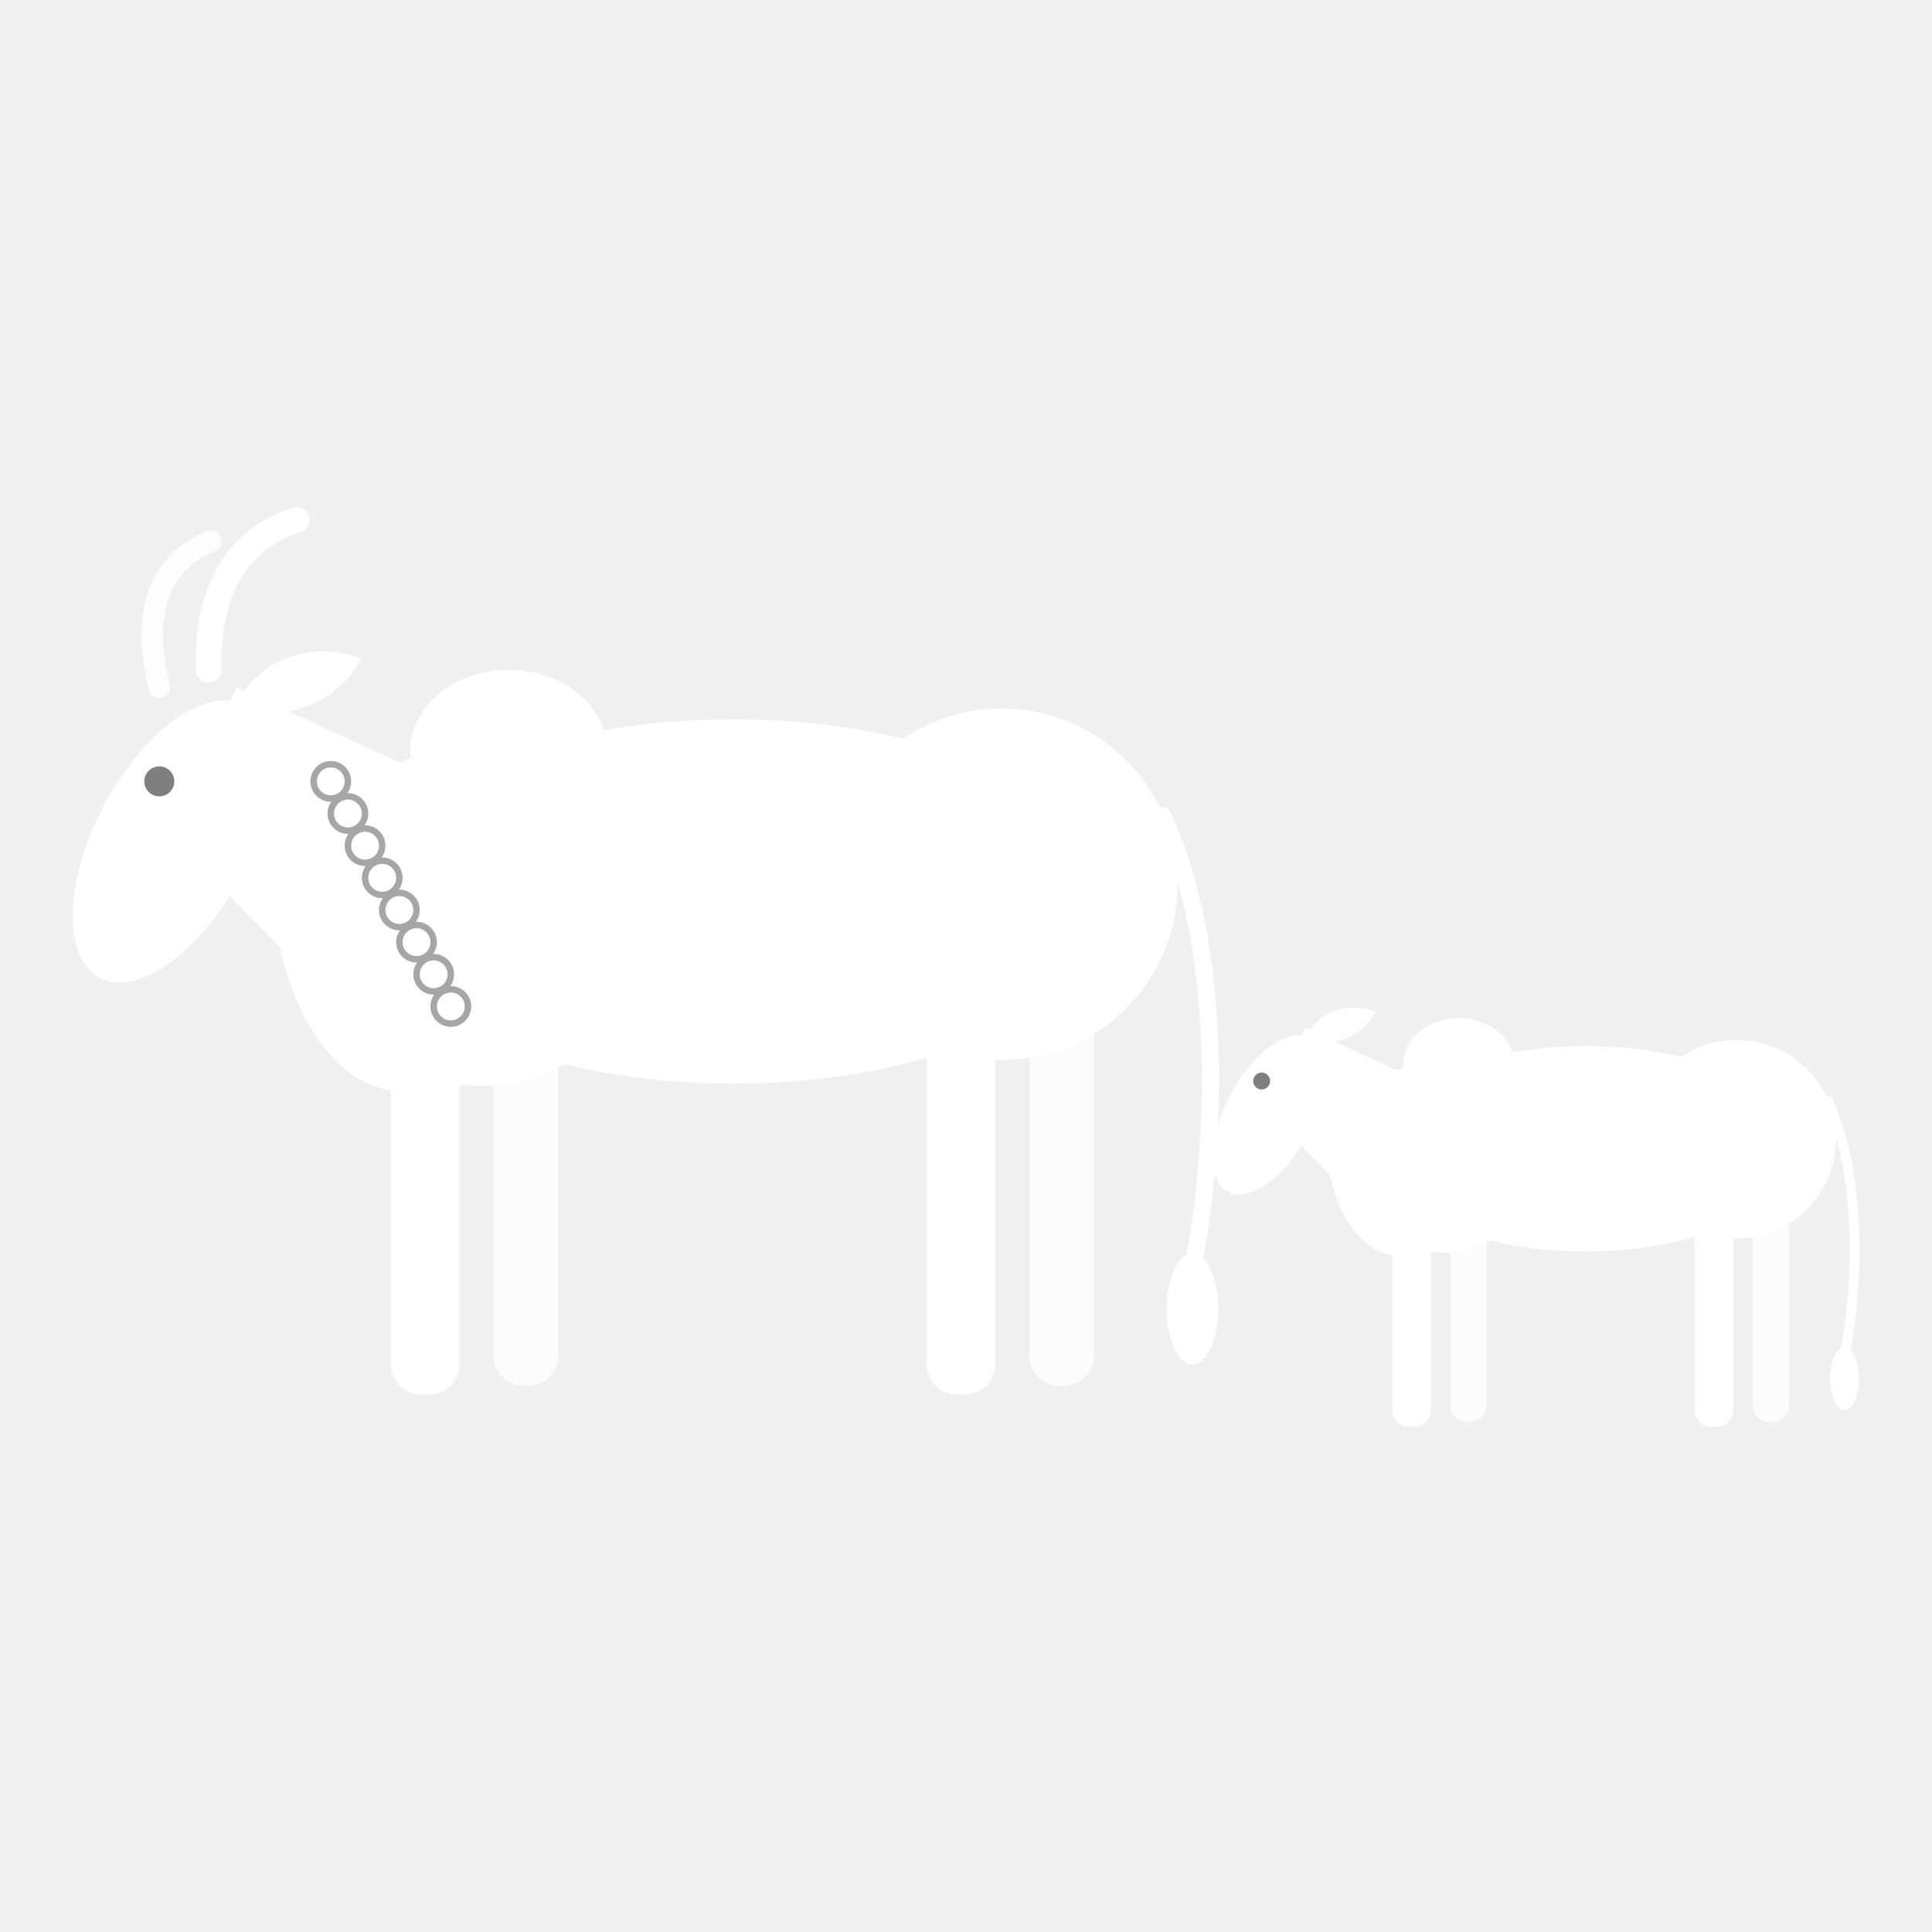
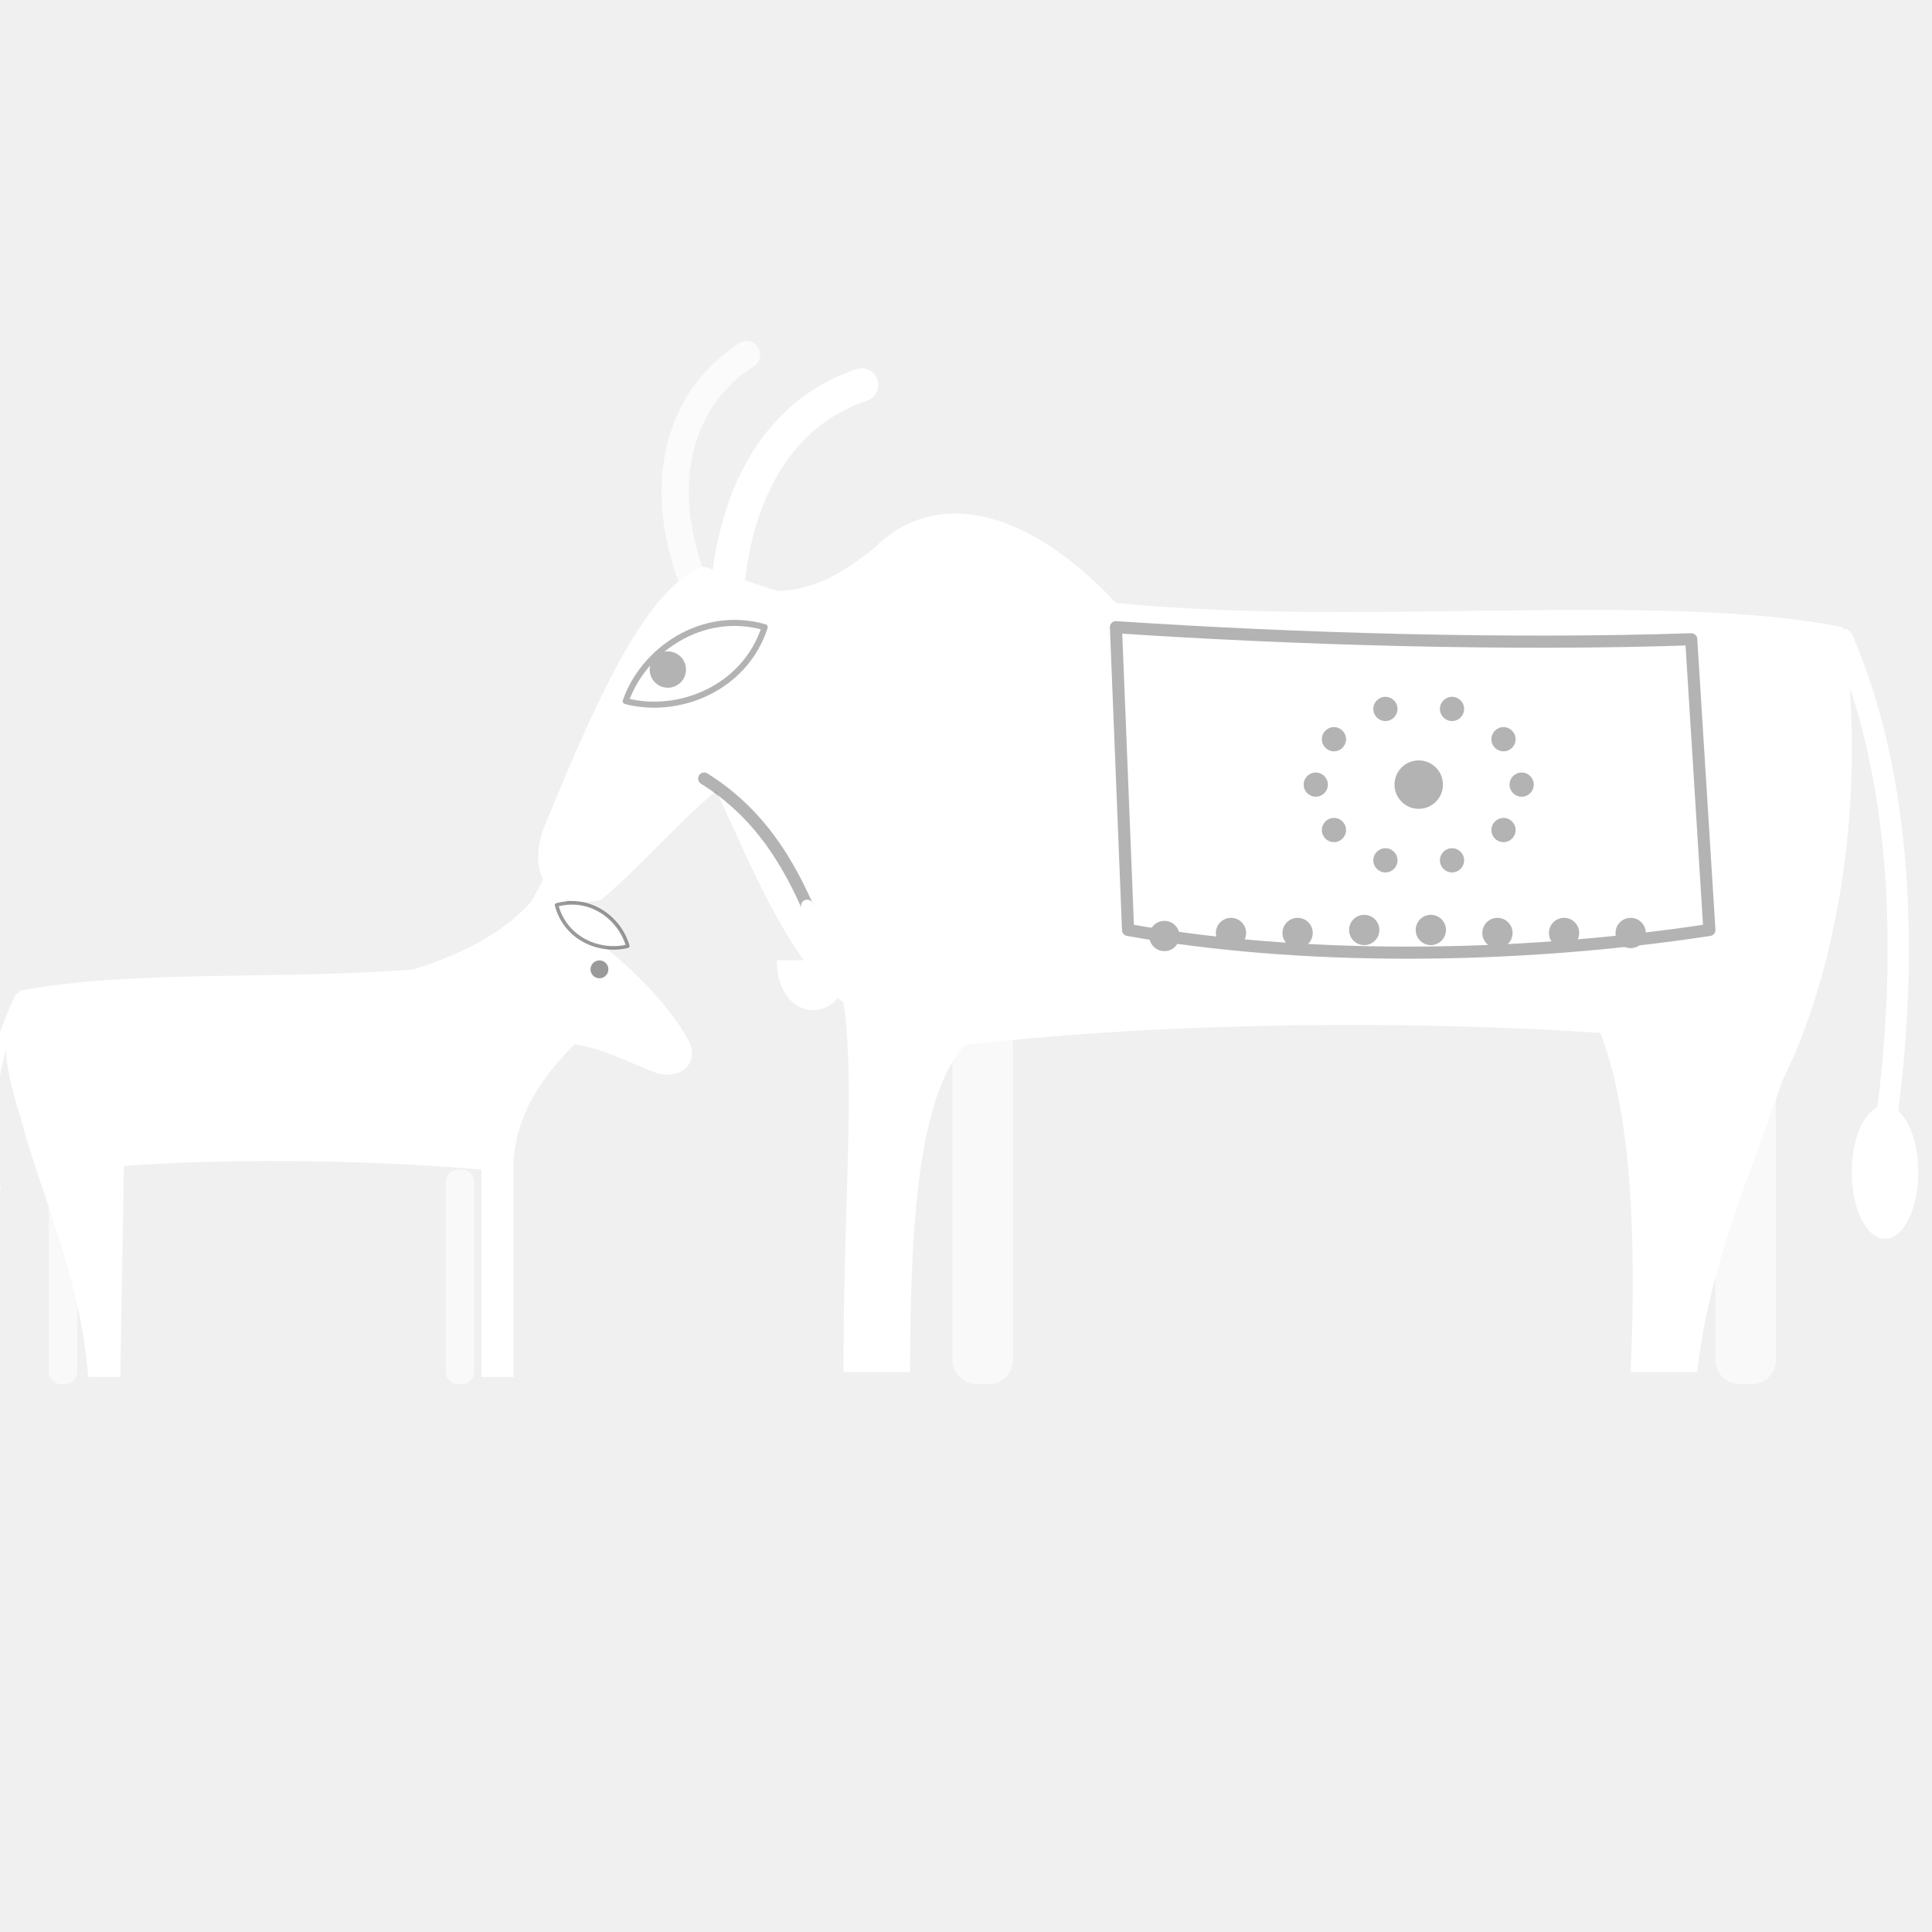
- <svg xmlns="http://www.w3.org/2000/svg" viewBox="203 702 703 703">
+ <svg xmlns="http://www.w3.org/2000/svg" viewBox="150 790 670 670">
  <g fill="#fff" stroke="#fff" stroke-linecap="round" stroke-linejoin="round">
    <circle cx="102" cy="105" r="9" stroke="none" fill-opacity=".9" />
    <circle cx="115" cy="118" r="9" stroke="none" fill-opacity=".9" />
    <circle cx="128" cy="129" r="9" stroke="none" fill-opacity=".9" />
    <circle cx="140" cy="138" r="9" stroke="none" fill-opacity=".9" />
    <circle cx="152" cy="146" r="9" stroke="none" fill-opacity=".9" />
    <circle cx="165" cy="152" r="9" stroke="none" fill-opacity=".9" />
    <circle cx="178" cy="157" r="9" stroke="none" fill-opacity=".9" />
    <circle cx="190" cy="159" r="9" stroke="none" fill-opacity=".9" />
    <circle cx="202" cy="160" r="9" stroke="none" fill-opacity=".9" />
    <circle cx="215" cy="159" r="9" stroke="none" fill-opacity=".9" />
    <circle cx="228" cy="157" r="9" stroke="none" fill-opacity=".9" />
    <circle cx="240" cy="152" r="9" stroke="none" fill-opacity=".9" />
    <circle cx="252" cy="146" r="9" stroke="none" fill-opacity=".9" />
    <circle cx="265" cy="138" r="9" stroke="none" fill-opacity=".9" />
    <circle cx="278" cy="129" r="9" stroke="none" fill-opacity=".9" />
    <circle cx="290" cy="118" r="9" stroke="none" fill-opacity=".9" />
    <circle cx="302" cy="105" r="9" stroke="none" fill-opacity=".9" />
    <circle cx="328" cy="105" r="9" stroke="none" fill-opacity=".9" />
    <circle cx="340" cy="118" r="9" stroke="none" fill-opacity=".9" />
    <circle cx="352" cy="129" r="9" stroke="none" fill-opacity=".9" />
    <circle cx="365" cy="138" r="9" stroke="none" fill-opacity=".9" />
    <circle cx="378" cy="146" r="9" stroke="none" fill-opacity=".9" />
    <circle cx="390" cy="152" r="9" stroke="none" fill-opacity=".9" />
    <circle cx="402" cy="157" r="9" stroke="none" fill-opacity=".9" />
    <circle cx="415" cy="159" r="9" stroke="none" fill-opacity=".9" />
    <circle cx="428" cy="160" r="9" stroke="none" fill-opacity=".9" />
    <circle cx="440" cy="159" r="9" stroke="none" fill-opacity=".9" />
    <circle cx="452" cy="157" r="9" stroke="none" fill-opacity=".9" />
    <circle cx="465" cy="152" r="9" stroke="none" fill-opacity=".9" />
    <circle cx="478" cy="146" r="9" stroke="none" fill-opacity=".9" />
    <circle cx="490" cy="138" r="9" stroke="none" fill-opacity=".9" />
    <circle cx="502" cy="129" r="9" stroke="none" fill-opacity=".9" />
    <circle cx="515" cy="118" r="9" stroke="none" fill-opacity=".9" />
    <circle cx="528" cy="105" r="9" stroke="none" fill-opacity=".9" />
    <circle cx="552" cy="105" r="9" stroke="none" fill-opacity=".9" />
    <circle cx="565" cy="118" r="9" stroke="none" fill-opacity=".9" />
    <circle cx="578" cy="129" r="9" stroke="none" fill-opacity=".9" />
    <circle cx="590" cy="138" r="9" stroke="none" fill-opacity=".9" />
    <circle cx="602" cy="146" r="9" stroke="none" fill-opacity=".9" />
    <circle cx="615" cy="152" r="9" stroke="none" fill-opacity=".9" />
    <circle cx="628" cy="157" r="9" stroke="none" fill-opacity=".9" />
    <circle cx="640" cy="159" r="9" stroke="none" fill-opacity=".9" />
    <circle cx="652" cy="160" r="9" stroke="none" fill-opacity=".9" />
    <circle cx="665" cy="159" r="9" stroke="none" fill-opacity=".9" />
    <circle cx="678" cy="157" r="9" stroke="none" fill-opacity=".9" />
    <circle cx="690" cy="152" r="9" stroke="none" fill-opacity=".9" />
    <circle cx="702" cy="146" r="9" stroke="none" fill-opacity=".9" />
    <circle cx="715" cy="138" r="9" stroke="none" fill-opacity=".9" />
    <circle cx="728" cy="129" r="9" stroke="none" fill-opacity=".9" />
    <circle cx="740" cy="118" r="9" stroke="none" fill-opacity=".9" />
    <circle cx="752" cy="105" r="9" stroke="none" fill-opacity=".9" />
    <circle cx="778" cy="105" r="9" stroke="none" fill-opacity=".9" />
    <circle cx="790" cy="118" r="9" stroke="none" fill-opacity=".9" />
    <circle cx="802" cy="129" r="9" stroke="none" fill-opacity=".9" />
    <circle cx="815" cy="138" r="9" stroke="none" fill-opacity=".9" />
    <circle cx="828" cy="146" r="9" stroke="none" fill-opacity=".9" />
    <circle cx="840" cy="152" r="9" stroke="none" fill-opacity=".9" />
    <circle cx="852" cy="157" r="9" stroke="none" fill-opacity=".9" />
    <circle cx="865" cy="159" r="9" stroke="none" fill-opacity=".9" />
    <circle cx="878" cy="160" r="9" stroke="none" fill-opacity=".9" />
    <circle cx="890" cy="159" r="9" stroke="none" fill-opacity=".9" />
    <circle cx="902" cy="157" r="9" stroke="none" fill-opacity=".9" />
    <circle cx="915" cy="152" r="9" stroke="none" fill-opacity=".9" />
    <circle cx="928" cy="146" r="9" stroke="none" fill-opacity=".9" />
    <circle cx="940" cy="138" r="9" stroke="none" fill-opacity=".9" />
    <circle cx="952" cy="129" r="9" stroke="none" fill-opacity=".9" />
    <circle cx="965" cy="118" r="9" stroke="none" fill-opacity=".9" />
    <circle cx="978" cy="105" r="9" stroke="none" fill-opacity=".9" />
    <circle cx="90" cy="112" r="7" stroke="none" />
    <circle cx="90" cy="134" r="7" stroke="none" />
    <circle cx="90" cy="156" r="7" stroke="none" />
    <circle cx="90" cy="184" r="14" stroke="none" fill-opacity="1" />
    <g fill="#000" stroke="#000" opacity="0.25">
      <circle cx="90" cy="184" r="8" fill="none" stroke-width="1.728" stroke-opacity="1" />
      <circle cx="90.0" cy="172.5" r="1.44" fill-opacity="1" stroke="none" />
      <circle cx="98.1" cy="175.9" r="1.44" fill-opacity="1" stroke="none" />
      <circle cx="101.5" cy="184.0" r="1.44" fill-opacity="1" stroke="none" />
      <circle cx="98.1" cy="192.1" r="1.44" fill-opacity="1" stroke="none" />
      <circle cx="90.0" cy="195.5" r="1.44" fill-opacity="1" stroke="none" />
      <circle cx="81.9" cy="192.1" r="1.44" fill-opacity="1" stroke="none" />
      <circle cx="78.5" cy="184.0" r="1.44" fill-opacity="1" stroke="none" />
      <circle cx="81.9" cy="175.9" r="1.44" fill-opacity="1" stroke="none" />
    </g>
    <circle cx="315" cy="112" r="7" stroke="none" />
    <circle cx="315" cy="134" r="7" stroke="none" />
    <circle cx="315" cy="156" r="7" stroke="none" />
    <circle cx="315" cy="184" r="14" stroke="none" fill-opacity="1" />
    <g fill="#000" stroke="#000" opacity="0.25">
      <circle cx="315" cy="184" r="8" fill="none" stroke-width="1.728" stroke-opacity="1" />
      <circle cx="315.0" cy="172.5" r="1.44" fill-opacity="1" stroke="none" />
      <circle cx="323.1" cy="175.9" r="1.44" fill-opacity="1" stroke="none" />
      <circle cx="326.5" cy="184.0" r="1.44" fill-opacity="1" stroke="none" />
      <circle cx="323.1" cy="192.1" r="1.44" fill-opacity="1" stroke="none" />
      <circle cx="315.0" cy="195.5" r="1.44" fill-opacity="1" stroke="none" />
      <circle cx="306.9" cy="192.1" r="1.44" fill-opacity="1" stroke="none" />
      <circle cx="303.5" cy="184.0" r="1.44" fill-opacity="1" stroke="none" />
      <circle cx="306.9" cy="175.9" r="1.44" fill-opacity="1" stroke="none" />
    </g>
    <circle cx="540" cy="112" r="7" stroke="none" />
    <circle cx="540" cy="134" r="7" stroke="none" />
    <circle cx="540" cy="156" r="7" stroke="none" />
    <circle cx="540" cy="184" r="14" stroke="none" fill-opacity="1" />
    <g fill="#000" stroke="#000" opacity="0.25">
      <circle cx="540" cy="184" r="8" fill="none" stroke-width="1.728" stroke-opacity="1" />
      <circle cx="540.0" cy="172.5" r="1.44" fill-opacity="1" stroke="none" />
      <circle cx="548.1" cy="175.9" r="1.44" fill-opacity="1" stroke="none" />
      <circle cx="551.5" cy="184.0" r="1.44" fill-opacity="1" stroke="none" />
      <circle cx="548.1" cy="192.1" r="1.44" fill-opacity="1" stroke="none" />
      <circle cx="540.0" cy="195.5" r="1.44" fill-opacity="1" stroke="none" />
      <circle cx="531.9" cy="192.1" r="1.44" fill-opacity="1" stroke="none" />
      <circle cx="528.5" cy="184.0" r="1.44" fill-opacity="1" stroke="none" />
      <circle cx="531.9" cy="175.9" r="1.44" fill-opacity="1" stroke="none" />
    </g>
    <circle cx="765" cy="112" r="7" stroke="none" />
    <circle cx="765" cy="134" r="7" stroke="none" />
    <circle cx="765" cy="156" r="7" stroke="none" />
    <circle cx="765" cy="184" r="14" stroke="none" fill-opacity="1" />
    <g fill="#000" stroke="#000" opacity="0.25">
      <circle cx="765" cy="184" r="8" fill="none" stroke-width="1.728" stroke-opacity="1" />
      <circle cx="765.0" cy="172.5" r="1.44" fill-opacity="1" stroke="none" />
      <circle cx="773.1" cy="175.9" r="1.44" fill-opacity="1" stroke="none" />
      <circle cx="776.5" cy="184.0" r="1.44" fill-opacity="1" stroke="none" />
      <circle cx="773.1" cy="192.1" r="1.44" fill-opacity="1" stroke="none" />
      <circle cx="765.0" cy="195.5" r="1.44" fill-opacity="1" stroke="none" />
      <circle cx="756.9" cy="192.1" r="1.44" fill-opacity="1" stroke="none" />
      <circle cx="753.5" cy="184.0" r="1.44" fill-opacity="1" stroke="none" />
      <circle cx="756.9" cy="175.9" r="1.44" fill-opacity="1" stroke="none" />
    </g>
    <circle cx="990" cy="112" r="7" stroke="none" />
    <circle cx="990" cy="134" r="7" stroke="none" />
    <circle cx="990" cy="156" r="7" stroke="none" />
    <circle cx="990" cy="184" r="14" stroke="none" fill-opacity="1" />
    <g fill="#000" stroke="#000" opacity="0.25">
      <circle cx="990" cy="184" r="8" fill="none" stroke-width="1.728" stroke-opacity="1" />
      <circle cx="990.0" cy="172.5" r="1.44" fill-opacity="1" stroke="none" />
      <circle cx="998.1" cy="175.9" r="1.44" fill-opacity="1" stroke="none" />
      <circle cx="1001.5" cy="184.0" r="1.44" fill-opacity="1" stroke="none" />
      <circle cx="998.1" cy="192.1" r="1.44" fill-opacity="1" stroke="none" />
      <circle cx="990.0" cy="195.5" r="1.44" fill-opacity="1" stroke="none" />
      <circle cx="981.9" cy="192.1" r="1.44" fill-opacity="1" stroke="none" />
      <circle cx="978.5" cy="184.0" r="1.44" fill-opacity="1" stroke="none" />
      <circle cx="981.9" cy="175.9" r="1.44" fill-opacity="1" stroke="none" />
    </g>
-     <g transform="translate(470 1030) scale(0.78 0.78)">
-       <ellipse cx="0" cy="0" rx="175" ry="85" stroke="none" />
-       <circle cx="125" cy="-8" r="82" stroke="none" />
-       <circle cx="-118" cy="6" r="80" stroke="none" />
-       <ellipse cx="-105" cy="-70" rx="46" ry="38" stroke="none" />
-       <path d="M-150 -62 L-232 -100 L-262 -30 L-176 58 Z" stroke="none" />
-       <ellipse cx="-262" cy="-28" rx="36" ry="72" transform="rotate(28 -262 -28)" stroke="none" />
-       <path d="M-214 10 C -200 92 -150 104 -116 74 Z" stroke="none" />
-       <g transform="translate(-232 -92) rotate(70)">
-         <path d="M0 0 C 18 -18.6 14.4 -46.5 0 -62 C -14.4 -46.5 -18 -18.6 0 0Z" stroke="none" fill-opacity="0.95" />
-       </g>
-       <path d="M-245 -108 C -246 -150 -228 -170 -204 -178" fill="none" stroke-width="12" />
-       <path d="M-268 -100 C -278 -140 -264 -160 -244 -168" fill="none" stroke-width="10" stroke-opacity=".85" />
-       <rect x="-160" y="30" width="32" height="200" rx="14" stroke="none" />
-       <rect x="-112" y="30" width="30" height="196" rx="14" stroke="none" fill-opacity=".8" />
-       <rect x="90" y="30" width="32" height="200" rx="14" stroke="none" />
-       <rect x="138" y="20" width="30" height="206" rx="14" stroke="none" fill-opacity=".8" />
-       <path d="M200 -40 C 228 20 226 110 214 172" fill="none" stroke-width="8" />
-       <ellipse cx="214" cy="190" rx="12" ry="26" stroke="none" />
-       <g fill="#000" stroke="#000" opacity="0.5">
-         <circle cx="-268" cy="-56" r="7" stroke="none" />
-       </g>
-       <g fill="#000" stroke="#000" opacity="0.35">
-         <circle cx="-188" cy="-56" r="8" fill="none" stroke-width="3" />
-         <circle cx="-180" cy="-41" r="8" fill="none" stroke-width="3" />
-         <circle cx="-172" cy="-26" r="8" fill="none" stroke-width="3" />
-         <circle cx="-164" cy="-11" r="8" fill="none" stroke-width="3" />
-         <circle cx="-156" cy="4" r="8" fill="none" stroke-width="3" />
-         <circle cx="-148" cy="19" r="8" fill="none" stroke-width="3" />
-         <circle cx="-140" cy="34" r="8" fill="none" stroke-width="3" />
-         <circle cx="-132" cy="49" r="8" fill="none" stroke-width="3" />
-       </g>
-     </g>
-     <g transform="translate(780 1120) scale(0.44 0.44)">
-       <ellipse cx="0" cy="0" rx="175" ry="85" stroke="none" />
-       <circle cx="125" cy="-8" r="82" stroke="none" />
-       <circle cx="-118" cy="6" r="80" stroke="none" />
-       <ellipse cx="-105" cy="-70" rx="46" ry="38" stroke="none" />
-       <path d="M-150 -62 L-232 -100 L-262 -30 L-176 58 Z" stroke="none" />
-       <ellipse cx="-262" cy="-28" rx="36" ry="72" transform="rotate(28 -262 -28)" stroke="none" />
-       <path d="M-214 10 C -200 92 -150 104 -116 74 Z" stroke="none" />
-       <g transform="translate(-232 -92) rotate(70)">
-         <path d="M0 0 C 18 -18.6 14.4 -46.5 0 -62 C -14.4 -46.5 -18 -18.6 0 0Z" stroke="none" fill-opacity="0.95" />
-       </g>
-       <rect x="-160" y="30" width="32" height="200" rx="14" stroke="none" />
-       <rect x="-112" y="30" width="30" height="196" rx="14" stroke="none" fill-opacity=".8" />
-       <rect x="90" y="30" width="32" height="200" rx="14" stroke="none" />
-       <rect x="138" y="20" width="30" height="206" rx="14" stroke="none" fill-opacity=".8" />
-       <path d="M200 -40 C 228 20 226 110 214 172" fill="none" stroke-width="8" />
-       <ellipse cx="214" cy="190" rx="12" ry="26" stroke="none" />
-       <g fill="#000" stroke="#000" opacity="0.5">
-         <circle cx="-268" cy="-56" r="7" stroke="none" />
+     <g transform="translate(600 1270) scale(1.05 1.05)">
+       <rect x="-114" y="-120" width="20" height="120" rx="8" stroke="none" fill-opacity=".6" />
+       <rect x="138" y="-130" width="20" height="130" rx="8" stroke="none" fill-opacity=".6" />
+       <path d="M180 -250 C 120 -262 20 -250 -60 -258 C -90 -290 -120 -296 -140 -276 C -150 -268 -160 -262 -172 -262 L-196 -270 C -214 -264 -230 -230 -248 -186 C -256 -168 -246 -156 -230 -160 C -218 -170 -204 -186 -192 -196 C -180 -170 -168 -140 -150 -126 C -146 -100 -150 -60 -150 -4 L-128 -4 C -128 -60 -124 -96 -110 -112 C -40 -120 40 -120 100 -116 C 110 -90 112 -50 110 -4 L132 -4 C 136 -40 150 -70 160 -100 C 180 -140 188 -200 180 -250Z" stroke="none" />
+       <path d="M-188 -266 C -184 -300 -168 -322 -144 -330" fill="none" stroke-width="11" />
+       <path d="M-200 -266 C -212 -298 -204 -326 -182 -340" fill="none" stroke-width="9" stroke-opacity=".75" />
+       <g transform="translate(-176 -250) rotate(-118)">
+         <path d="M0 0 C 15 -15.6 12.0 -39.0 0 -52 C -12.0 -39.0 -15 -15.6 0 0Z" stroke="none" fill-opacity="1" />
+       </g>
+       <path d="M180 -246 C 200 -200 202 -140 194 -84" fill="none" stroke-width="7" />
+       <ellipse cx="194" cy="-70" rx="11" ry="22" stroke="none" />
+       <g fill="#000" stroke="#000" opacity="0.3">
+         <circle cx="-208" cy="-236" r="6" stroke="none" />
+         <g transform="translate(-176 -250) rotate(-118)">
+           <path d="M0 0 C 15 -15.6 12.0 -39.0 0 -52 C -12.0 -39.0 -15 -15.6 0 0Z" fill="none" stroke-width="2" fill-opacity="1" />
+         </g>
+         <path d="M-60 -250 C 0 -246 70 -244 130 -246 L136 -150 C 70 -140 0 -140 -56 -150Z" fill="none" stroke-width="4" />
+         <circle cx="-44" cy="-148" r="5" stroke="none" />
+         <circle cx="-22" cy="-149" r="5" stroke="none" />
+         <circle cx="0" cy="-149" r="5" stroke="none" />
+         <circle cx="22" cy="-150" r="5" stroke="none" />
+         <circle cx="44" cy="-150" r="5" stroke="none" />
+         <circle cx="66" cy="-149" r="5" stroke="none" />
+         <circle cx="88" cy="-149" r="5" stroke="none" />
+         <circle cx="110" cy="-149" r="5" stroke="none" />
+         <circle cx="74" cy="-198" r="4" stroke="none" />
+         <circle cx="68" cy="-183" r="4" stroke="none" />
+         <circle cx="51" cy="-173" r="4" stroke="none" />
+         <circle cx="29" cy="-173" r="4" stroke="none" />
+         <circle cx="12" cy="-183" r="4" stroke="none" />
+         <circle cx="6" cy="-198" r="4" stroke="none" />
+         <circle cx="12" cy="-213" r="4" stroke="none" />
+         <circle cx="29" cy="-223" r="4" stroke="none" />
+         <circle cx="51" cy="-223" r="4" stroke="none" />
+         <circle cx="68" cy="-213" r="4" stroke="none" />
+         <circle cx="40" cy="-198" r="8" stroke="none" />
+         <path d="M-196 -200 C -180 -190 -170 -176 -162 -158" fill="none" stroke-width="4" />
+       </g>
+       <path d="M-162 -158 L-160 -140" stroke-width="4" />
+       <path d="M-172 -140 C -172 -118 -148 -118 -148 -140Z" stroke="none" />
+     </g>
+     <g transform="translate(250 1270) scale(-0.62 0.62)">
+       <rect x="-104" y="-120" width="16" height="120" rx="7" stroke="none" fill-opacity=".6" />
+       <rect x="118" y="-130" width="16" height="130" rx="7" stroke="none" fill-opacity=".6" />
+       <path d="M150 -220 C 90 -232 0 -226 -70 -232 C -96 -240 -120 -252 -136 -270 L-150 -296 C -150 -276 -158 -262 -170 -250 C -196 -230 -214 -210 -224 -192 C -230 -180 -220 -170 -206 -174 C -190 -180 -176 -188 -160 -190 C -140 -170 -128 -150 -126 -126 L-126 -4 L-108 -4 L-108 -120 C -40 -126 40 -126 92 -122 L94 -4 L112 -4 C 116 -60 140 -110 150 -150 C 160 -180 162 -206 150 -220Z" stroke="none" />
+       <g transform="translate(-150 -268) rotate(-120)">
+         <path d="M0 0 C 14 -13.8 11.2 -34.5 0 -46 C -11.2 -34.5 -14 -13.8 0 0Z" stroke="none" fill-opacity="1" />
+       </g>
+       <path d="M150 -216 C 168 -180 170 -140 164 -110" fill="none" stroke-width="6" />
+       <g fill="#000" stroke="#000" opacity="0.4">
+         <circle cx="-174" cy="-232" r="5" stroke="none" />
+         <g transform="translate(-150 -268) rotate(-120)">
+           <path d="M0 0 C 14 -13.8 11.2 -34.5 0 -46 C -11.2 -34.5 -14 -13.8 0 0Z" fill="none" stroke-width="2" fill-opacity="1" />
+         </g>
      </g>
    </g>
  </g>
</svg>
